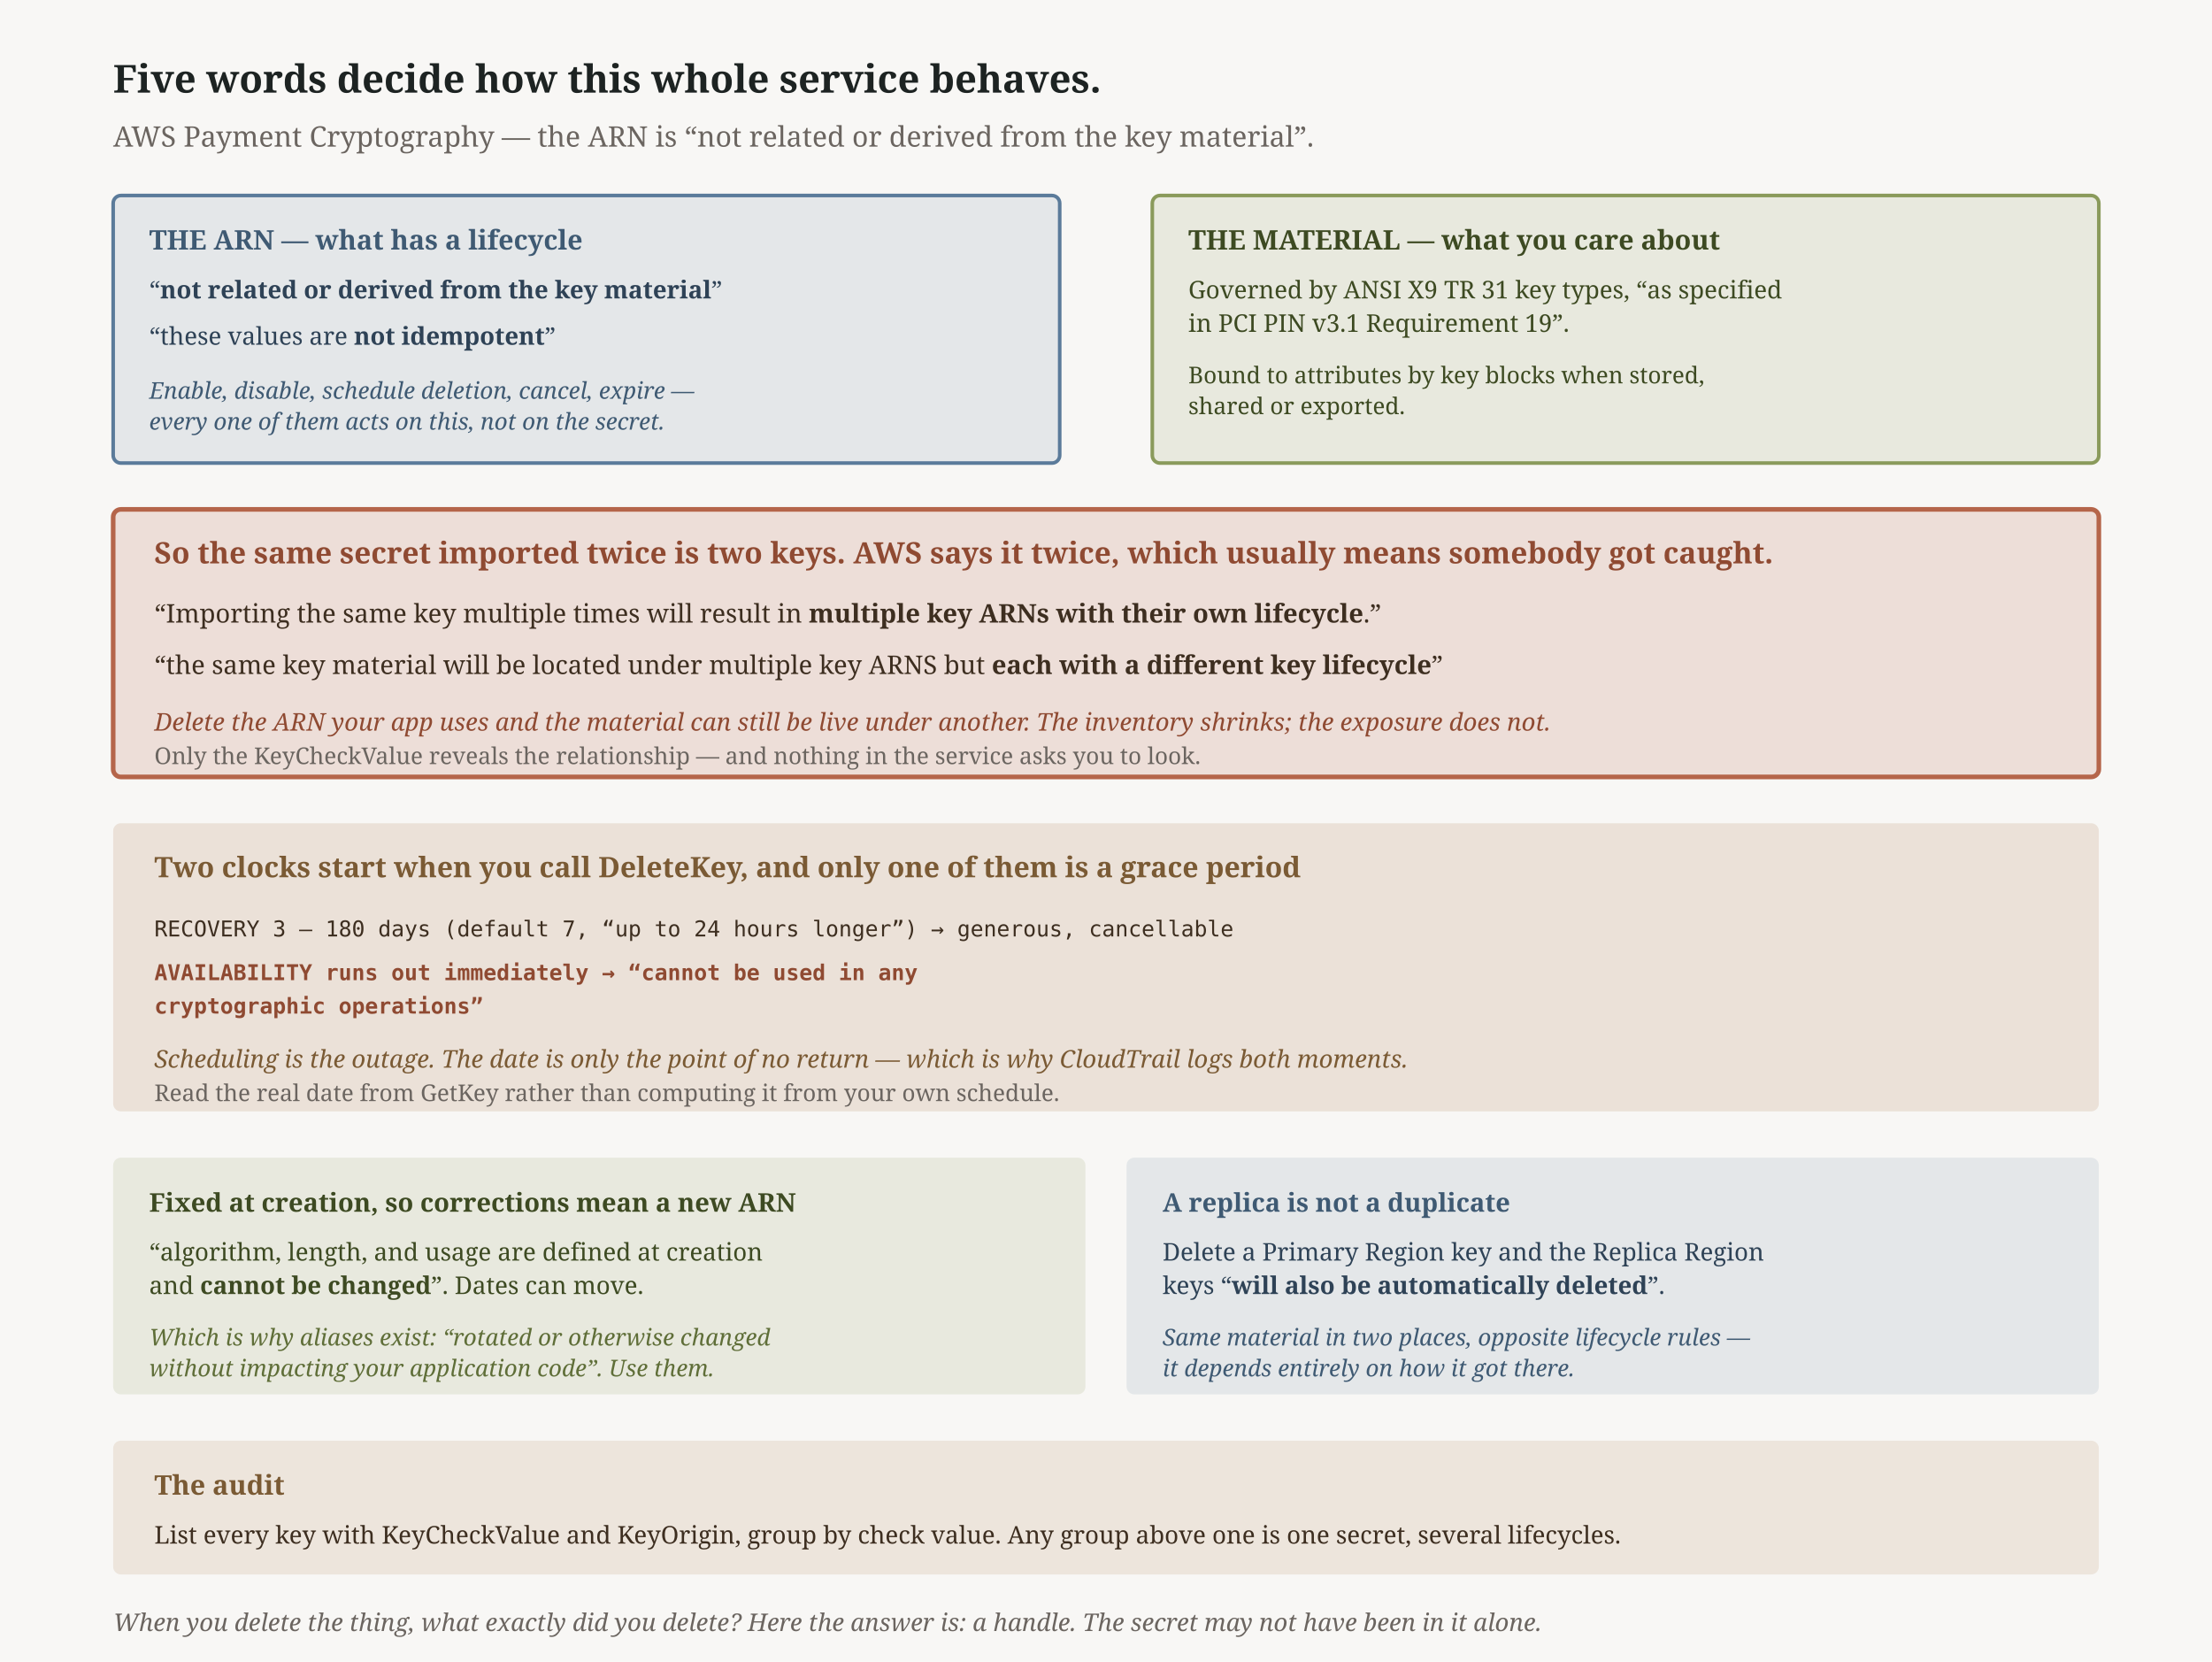
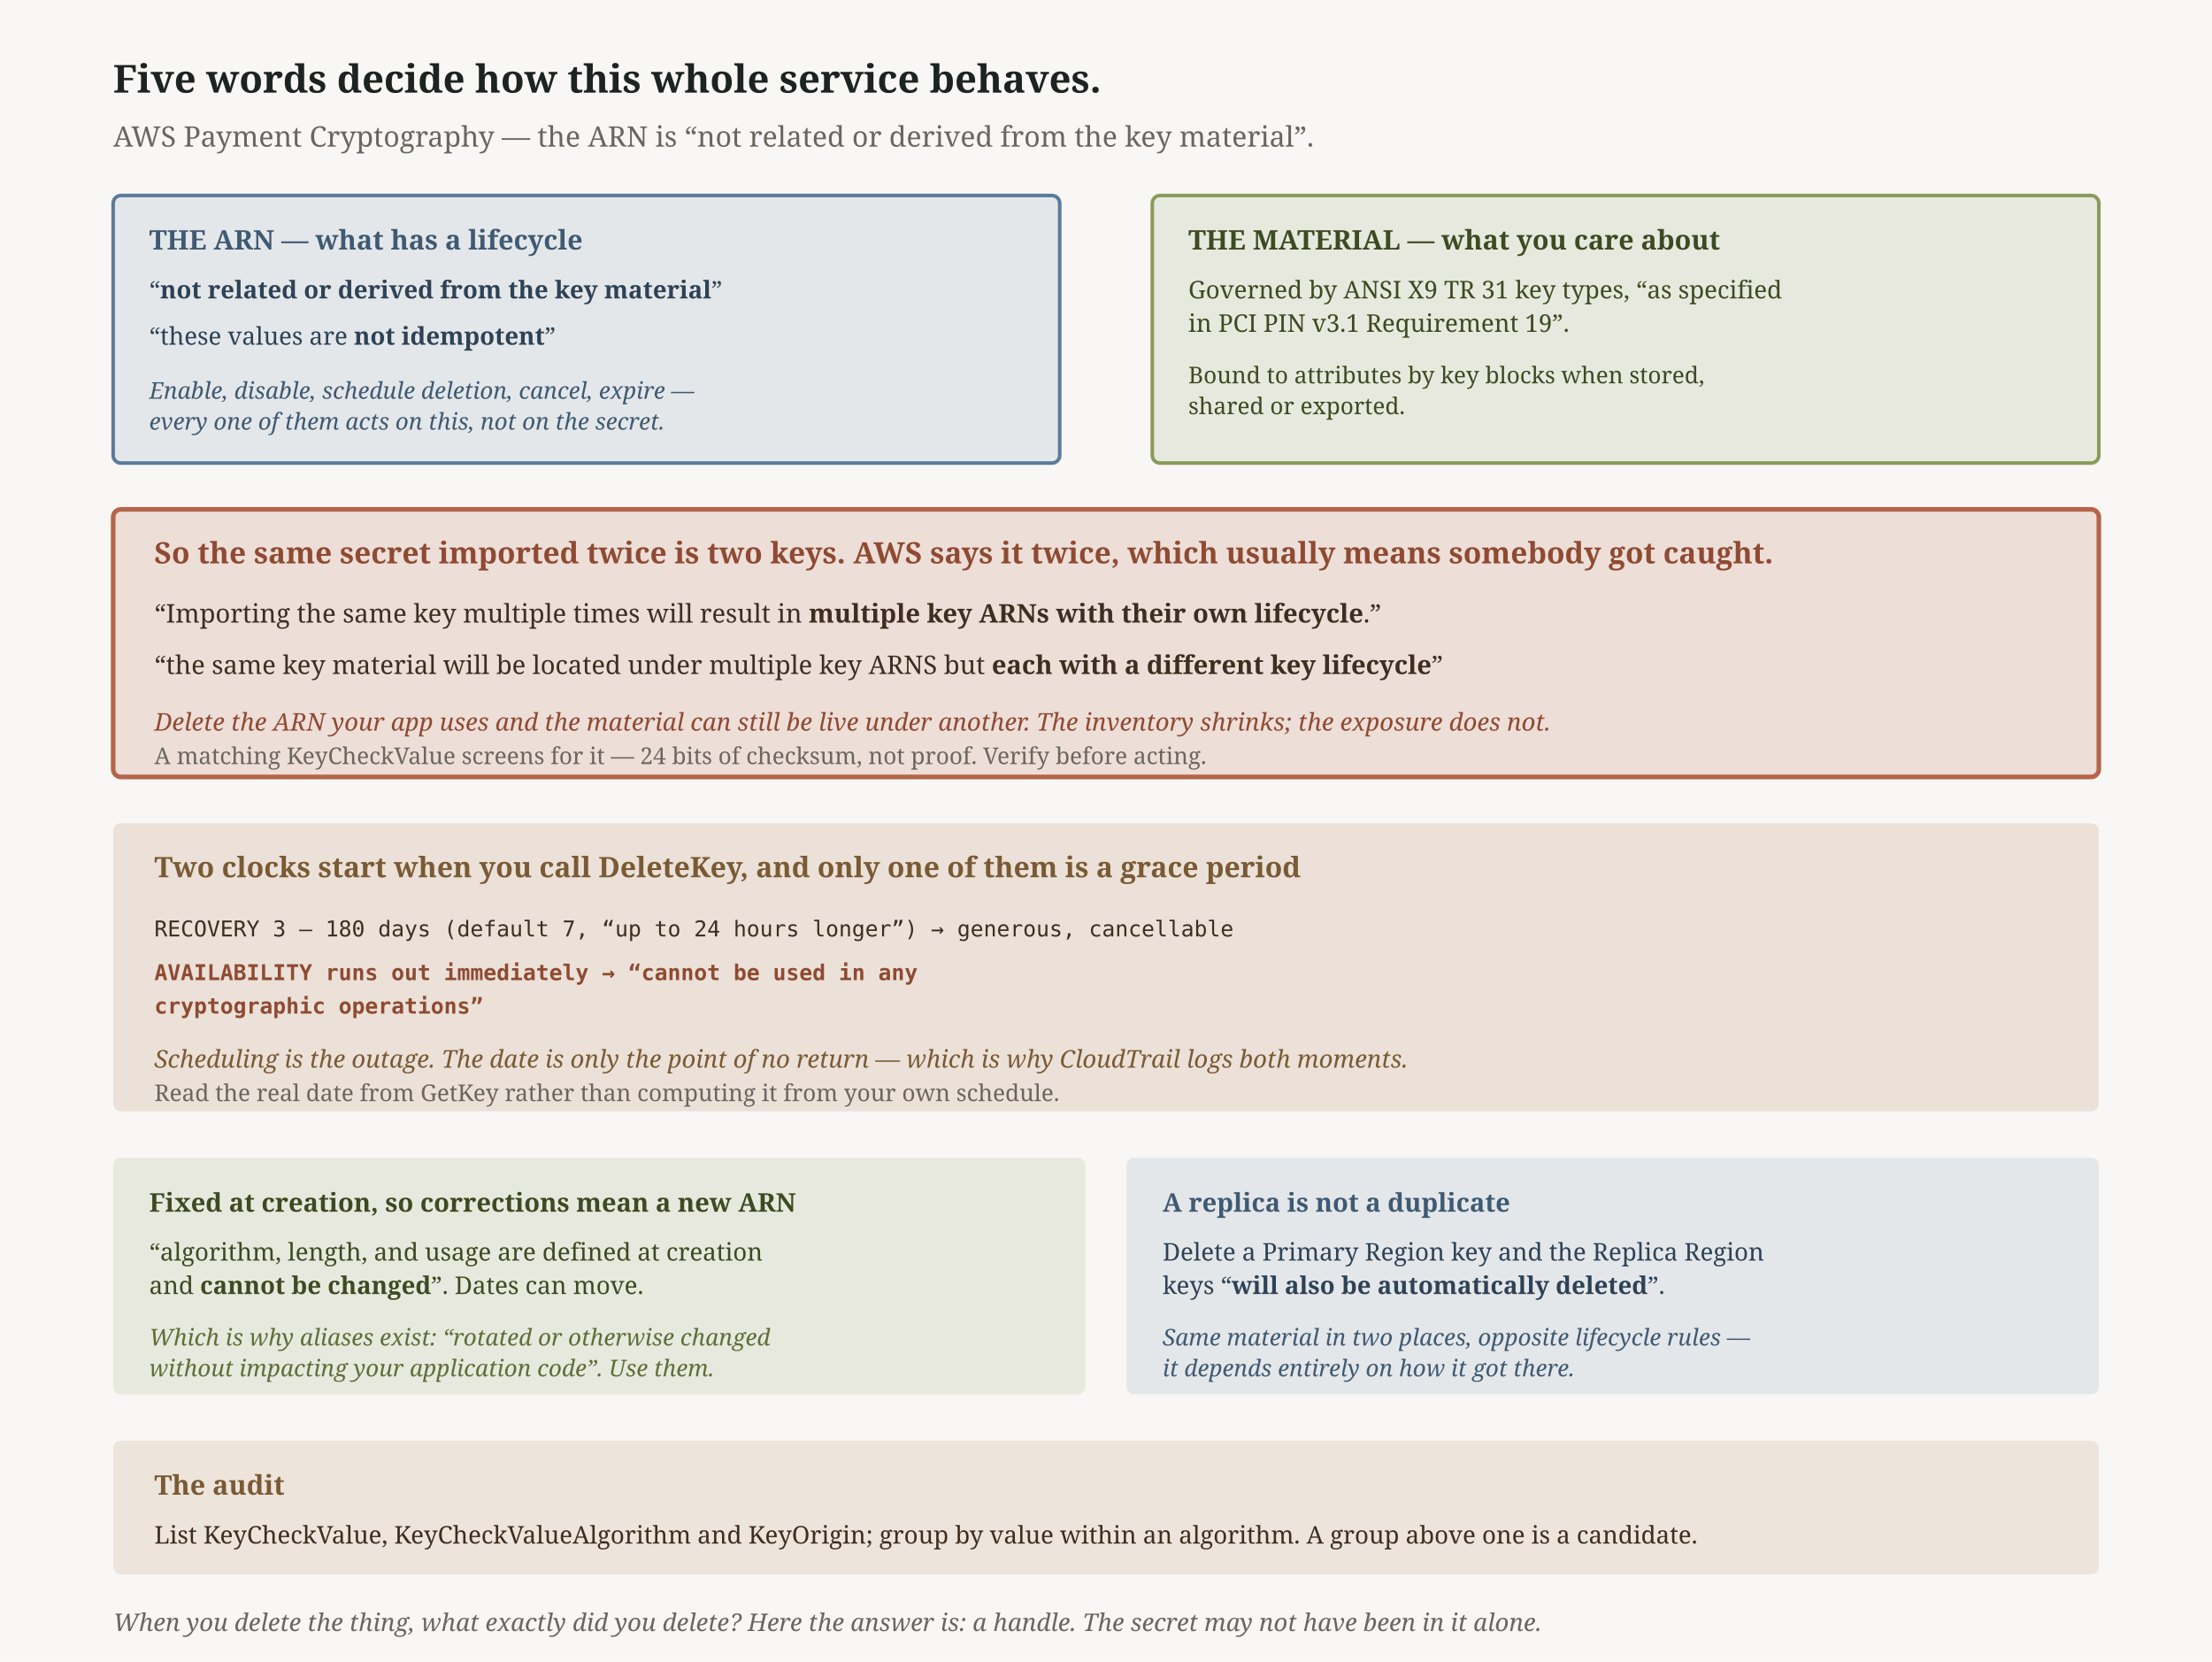
- <svg xmlns="http://www.w3.org/2000/svg" viewBox="0 0 860 646" style="width:100%;max-width:860px;" role="img" aria-label="Diagram: how AWS Payment Cryptography separates a key's identity from its key material, and what each lifecycle operation therefore acts on. Payment Cryptography keys are used for all cryptographic functions and are either generated using the create key command or added by calling key import, with the origin recorded in the KeyOrigin attribute. Keys have key types principally defined by ANSI X9 TR 31 that restrict their use to their intended purpose as specified in PCI PIN v3.1 Requirement 19, and attributes are bound to keys using key blocks when stored, shared with other accounts, or exported, as specified in PCI PIN v3.1 Requirement 18-3. The central structural fact is that a key is identified by an ARN which, in AWS's words, is not related or derived from the key material, and because ARNs are automatically assigned during create or import operations these values are not idempotent. AWS states the consequence twice on one page: importing the same key multiple times will result in multiple key ARNs with their own lifecycle, and the same key material will be located under multiple key ARNs but each with a different key lifecycle. The service deliberately does not deduplicate on material, and two opposite consequences follow. The first is a false sense of completion, because scheduling deletion of the ARN an application references and letting the waiting period expire removes that key while the same material may remain live under another ARN imported during an earlier migration, so the key inventory shrinks while cryptographic exposure does not. The second is a false alarm, because two ARNs holding identical material are indistinguishable from two distinct keys in any listing, so an audit counting keys over-counts secrets and a rotation replacing one ARN leaves the other serving. The remedy is the key check value, since the API returns KeyCheckValue and KeyCheckValueAlgorithm on every key, so a duplicate key check value sweep belongs in routine inventory rather than incident response, recorded alongside KeyOrigin because an imported duplicate is the case that matters. On attributes, keys have both immutable and mutable attributes defined at creation: algorithm, length and usage are defined at creation and cannot be changed, while effective date and expiration date can be modified. Certain keys can only be created with certain key modes of use, aligned whenever possible with TR-31, and the service prevents creation of invalid keys, which is the correct enforcement point because a documentation table can go stale and an API check cannot. The operational consequence is that there is no such thing as adjusting a key: a key whose modes of use are wrong must be replaced, producing a new ARN, which is why aliases exist. An alias is a user-friendly name associated with a key, up to 256 characters, always beginning with alias slash, that allows keys to be rotated or otherwise changed without impacting application code, so application code should reference aliases from the outset. On deletion, Payment Cryptography never deletes keys belonging to active AWS accounts unless deletion is explicitly scheduled and the mandatory waiting period expires. Because deleting a key is irreversible the service requires a waiting period of between 3 and 180 days, with a default of seven days, and the actual waiting period might be up to 24 hours longer than the one scheduled, so the real date should be read from the GetKey operations rather than computed. The point that matters operationally is that the waiting period is not a grace period for the workload: a key pending deletion cannot be used in any cryptographic operations, so scheduling deletion stops PIN verification against that key immediately. Two clocks run at once, and only one is a grace period: the recovery clock runs 3 to 180 days and is genuinely generous, while the availability clock runs out the instant DeleteKey is called. That is defensible, since a key declared for destruction should not keep authorising transactions, but it is the opposite of how the phrase waiting period reads and is the most expensive thing here to misunderstand. Deletion can be cancelled before the window ends but not after, and when it ends the service deletes the key, its aliases, and all related metadata. CloudTrail records an entry both when deletion is scheduled and when the key is actually deleted, which matters because the two moments are days apart and mean different things, one being the outage and the other the point of no return. On multi-Region replication, deleting a Primary Region key means the Replica Region keys are also automatically deleted, and a Replica Region key cannot be deleted like a Primary Region key; removing one requires modifying the replication regions of the primary. So a replica is not an independent object with its own lifecycle, unlike the duplicate-import case where two ARNs are independent, giving two superficially similar situations, the same material in two places, opposite lifecycle semantics depending on how it got there. Finally, closing or deleting the AWS account makes keys inaccessible rather than deleted, and deletion need not be scheduled separately from closing the account, which is the answer to a compliance question about key destruction and not the same answer the deletion path gives. The recommended audit is to list every key with its KeyCheckValue and KeyOrigin and group by check value, since any group with more than one member is one secret under several independently deletable ARNs, and then to check whether any system references a key ARN rather than an alias.">
+ <svg xmlns="http://www.w3.org/2000/svg" viewBox="0 0 860 646" style="width:100%;max-width:860px;" role="img" aria-label="Diagram: how AWS Payment Cryptography separates a key's identity from its key material, and what each lifecycle operation therefore acts on. Payment Cryptography keys are used for all cryptographic functions and are either generated using the create key command or added by calling key import, with the origin recorded in the KeyOrigin attribute. Keys have key types principally defined by ANSI X9 TR 31 that restrict their use to their intended purpose as specified in PCI PIN v3.1 Requirement 19, and attributes are bound to keys using key blocks when stored, shared with other accounts, or exported, as specified in PCI PIN v3.1 Requirement 18-3. The central structural fact is that a key is identified by an ARN which, in AWS's words, is not related or derived from the key material, and because ARNs are automatically assigned during create or import operations these values are not idempotent. AWS states the consequence twice on one page: importing the same key multiple times will result in multiple key ARNs with their own lifecycle, and the same key material will be located under multiple key ARNs but each with a different key lifecycle. The service deliberately does not deduplicate on material, and two opposite consequences follow. The first is a false sense of completion, because scheduling deletion of the ARN an application references and letting the waiting period expire removes that key while the same material may remain live under another ARN imported during an earlier migration, so the key inventory shrinks while cryptographic exposure does not. The second is a false alarm, because two ARNs holding identical material are indistinguishable from two distinct keys in any listing, so an audit counting keys over-counts secrets and a rotation replacing one ARN leaves the other serving. The nearest available signal is the key check value, since the API returns KeyCheckValue and KeyCheckValueAlgorithm on every key, but AWS defines a KCV as a variety of checksum methods used to compare keys to each other without having access to the actual key material, computed by retaining only the 3 highest order bytes of the result, which is 24 bits. A matching KCV therefore identifies keys that may contain the same material and does not conclusively prove the material is identical, so matching values flag potential duplicates for further verification, recorded with the algorithm because the computation differs between TDES and AES keys and with KeyOrigin because an imported duplicate is the case that matters. On attributes, keys have both immutable and mutable attributes defined at creation: algorithm, length and usage are defined at creation and cannot be changed, while effective date and expiration date can be modified. Certain keys can only be created with certain key modes of use, aligned whenever possible with TR-31, and the service prevents creation of invalid keys, which is the correct enforcement point because a documentation table can go stale and an API check cannot. The operational consequence is that there is no such thing as adjusting a key: a key whose modes of use are wrong must be replaced, producing a new ARN, which is why aliases exist. An alias is a user-friendly name associated with a key, up to 256 characters, always beginning with alias slash, that allows keys to be rotated or otherwise changed without impacting application code, so application code should reference aliases from the outset. On deletion, Payment Cryptography never deletes keys belonging to active AWS accounts unless deletion is explicitly scheduled and the mandatory waiting period expires. Because deleting a key is irreversible the service requires a waiting period of between 3 and 180 days, with a default of seven days, and the actual waiting period might be up to 24 hours longer than the one scheduled, so the real date should be read from the GetKey operations rather than computed. The point that matters operationally is that the waiting period is not a grace period for the workload: a key pending deletion cannot be used in any cryptographic operations, so scheduling deletion stops PIN verification against that key immediately. Two clocks run at once, and only one is a grace period: the recovery clock runs 3 to 180 days and is genuinely generous, while the availability clock runs out the instant DeleteKey is called. That is defensible, since a key declared for destruction should not keep authorising transactions, but it is the opposite of how the phrase waiting period reads and is the most expensive thing here to misunderstand. Deletion can be cancelled before the window ends but not after, and when it ends the service deletes the key, its aliases, and all related metadata. CloudTrail records an entry both when deletion is scheduled and when the key is actually deleted, which matters because the two moments are days apart and mean different things, one being the outage and the other the point of no return. On multi-Region replication, deleting a Primary Region key means the Replica Region keys are also automatically deleted, and a Replica Region key cannot be deleted like a Primary Region key; removing one requires modifying the replication regions of the primary. So a replica is not an independent object with its own lifecycle, unlike the duplicate-import case where two ARNs are independent, giving two superficially similar situations, the same material in two places, opposite lifecycle semantics depending on how it got there. Finally, closing or deleting the AWS account makes keys inaccessible rather than deleted, and deletion need not be scheduled separately from closing the account, which is the answer to a compliance question about key destruction and not the same answer the deletion path gives. The recommended audit is to list every key with its KeyCheckValue, KeyCheckValueAlgorithm and KeyOrigin and group by check value within each algorithm, since any group with more than one member is a potential duplicate-material group requiring further verification rather than a proven one, and then to check whether any system references a key ARN rather than an alias.">
  <rect width="860" height="646" fill="#F8F7F5" />
  <text x="44" y="36" font-family="Georgia, serif" font-size="15" font-weight="bold" fill="#1D2322">Five words decide how this whole service behaves.</text>
  <text x="44" y="57" font-family="Georgia, serif" font-size="11" fill="#6B6560">AWS Payment Cryptography — the ARN is “not related or derived from the key material”.</text>
  <rect x="44" y="76" width="368" height="104" rx="3" fill="#5B7B9A" opacity="0.13" />
  <rect x="44" y="76" width="368" height="104" rx="3" fill="none" stroke="#5B7B9A" stroke-width="1.4" />
  <text x="58" y="97" font-family="Georgia, serif" font-size="10.5" font-weight="bold" fill="#3F5A73">THE ARN — what has a lifecycle</text>
  <text x="58" y="116" font-family="Georgia, serif" font-size="9.5" fill="#2E4256">“<tspan font-weight="bold">not related or derived from the key material</tspan>”</text>
  <text x="58" y="134" font-family="Georgia, serif" font-size="9.5" fill="#2E4256">“these values are <tspan font-weight="bold">not idempotent</tspan>”</text>
  <text x="58" y="155" font-family="Georgia, serif" font-size="9" font-style="italic" fill="#3F5A73">Enable, disable, schedule deletion, cancel, expire —</text>
  <text x="58" y="167" font-family="Georgia, serif" font-size="9" font-style="italic" fill="#3F5A73">every one of them acts on this, not on the secret.</text>
  <rect x="448" y="76" width="368" height="104" rx="3" fill="#8A9A5B" opacity="0.15" />
  <rect x="448" y="76" width="368" height="104" rx="3" fill="none" stroke="#8A9A5B" stroke-width="1.4" />
  <text x="462" y="97" font-family="Georgia, serif" font-size="10.5" font-weight="bold" fill="#3D4A22">THE MATERIAL — what you care about</text>
  <text x="462" y="116" font-family="Georgia, serif" font-size="9.5" fill="#3D4A22">Governed by ANSI X9 TR 31 key types, “as specified</text>
  <text x="462" y="129" font-family="Georgia, serif" font-size="9.5" fill="#3D4A22">in PCI PIN v3.1 Requirement 19”.</text>
  <text x="462" y="149" font-family="Georgia, serif" font-size="9" fill="#3D4A22">Bound to attributes by key blocks when stored,</text>
  <text x="462" y="161" font-family="Georgia, serif" font-size="9" fill="#3D4A22">shared or exported.</text>
  <rect x="44" y="198" width="772" height="104" rx="3" fill="#B5654A" opacity="0.17" />
  <rect x="44" y="198" width="772" height="104" rx="3" fill="none" stroke="#B5654A" stroke-width="1.8" />
  <text x="60" y="219" font-family="Georgia, serif" font-size="11.5" font-weight="bold" fill="#8F4A32">So the same secret imported twice is two keys. AWS says it twice, which usually means somebody got caught.</text>
  <text x="60" y="242" font-family="Georgia, serif" font-size="10" fill="#3D2E20">“Importing the same key multiple times will result in <tspan font-weight="bold">multiple key ARNs with their own lifecycle</tspan>.”</text>
  <text x="60" y="262" font-family="Georgia, serif" font-size="10" fill="#3D2E20">“the same key material will be located under multiple key ARNS but <tspan font-weight="bold">each with a different key lifecycle</tspan>”</text>
  <text x="60" y="284" font-family="Georgia, serif" font-size="9.5" font-style="italic" fill="#8F4A32">Delete the ARN your app uses and the material can still be live under another. The inventory shrinks; the exposure does not.</text>
-   <text x="60" y="297" font-family="Georgia, serif" font-size="9" fill="#6B6560">Only the KeyCheckValue reveals the relationship — and nothing in the service asks you to look.</text>
+   <text x="60" y="297" font-family="Georgia, serif" font-size="9" fill="#6B6560">A matching KeyCheckValue screens for it — 24 bits of checksum, not proof. Verify before acting.</text>
  <rect x="44" y="320" width="772" height="112" rx="3" fill="#C4A484" opacity="0.26" />
  <text x="60" y="341" font-family="Georgia, serif" font-size="11" font-weight="bold" fill="#7A5A34">Two clocks start when you call DeleteKey, and only one of them is a grace period</text>
  <text x="60" y="364" font-family="Consolas, monospace" font-size="8.5" fill="#3D2E20">RECOVERY   3 – 180 days (default 7, “up to 24 hours longer”)   →  generous, cancellable</text>
  <text x="60" y="381" font-family="Consolas, monospace" font-size="8.5" font-weight="bold" fill="#8F4A32">AVAILABILITY  runs out immediately                           →  “cannot be used in any</text>
  <text x="60" y="394" font-family="Consolas, monospace" font-size="8.5" font-weight="bold" fill="#8F4A32">                                                                cryptographic operations”</text>
  <text x="60" y="415" font-family="Georgia, serif" font-size="9.5" font-style="italic" fill="#7A5A34">Scheduling is the outage. The date is only the point of no return — which is why CloudTrail logs both moments.</text>
  <text x="60" y="428" font-family="Georgia, serif" font-size="9" fill="#6B6560">Read the real date from GetKey rather than computing it from your own schedule.</text>
  <rect x="44" y="450" width="378" height="92" rx="3" fill="#8A9A5B" opacity="0.15" />
  <text x="58" y="471" font-family="Georgia, serif" font-size="10" font-weight="bold" fill="#3D4A22">Fixed at creation, so corrections mean a new ARN</text>
  <text x="58" y="490" font-family="Georgia, serif" font-size="9.5" fill="#3D4A22">“algorithm, length, and usage are defined at creation</text>
  <text x="58" y="503" font-family="Georgia, serif" font-size="9.5" fill="#3D4A22">and <tspan font-weight="bold">cannot be changed</tspan>”. Dates can move.</text>
  <text x="58" y="523" font-family="Georgia, serif" font-size="9" font-style="italic" fill="#5F6E38">Which is why aliases exist: “rotated or otherwise changed</text>
  <text x="58" y="535" font-family="Georgia, serif" font-size="9" font-style="italic" fill="#5F6E38">without impacting your application code”. Use them.</text>
  <rect x="438" y="450" width="378" height="92" rx="3" fill="#5B7B9A" opacity="0.13" />
  <text x="452" y="471" font-family="Georgia, serif" font-size="10" font-weight="bold" fill="#3F5A73">A replica is not a duplicate</text>
  <text x="452" y="490" font-family="Georgia, serif" font-size="9.5" fill="#2E4256">Delete a Primary Region key and the Replica Region</text>
  <text x="452" y="503" font-family="Georgia, serif" font-size="9.5" fill="#2E4256">keys “<tspan font-weight="bold">will also be automatically deleted</tspan>”.</text>
  <text x="452" y="523" font-family="Georgia, serif" font-size="9" font-style="italic" fill="#3F5A73">Same material in two places, opposite lifecycle rules —</text>
  <text x="452" y="535" font-family="Georgia, serif" font-size="9" font-style="italic" fill="#3F5A73">it depends entirely on how it got there.</text>
  <rect x="44" y="560" width="772" height="52" rx="3" fill="#C4A484" opacity="0.22" />
  <text x="60" y="581" font-family="Georgia, serif" font-size="10.5" font-weight="bold" fill="#7A5A34">The audit</text>
-   <text x="60" y="600" font-family="Georgia, serif" font-size="9.5" fill="#3D2E20">List every key with KeyCheckValue and KeyOrigin, group by check value. Any group above one is one secret, several lifecycles.</text>
+   <text x="60" y="600" font-family="Georgia, serif" font-size="9.5" fill="#3D2E20">List KeyCheckValue, KeyCheckValueAlgorithm and KeyOrigin; group by value within an algorithm. A group above one is a candidate.</text>
  <text x="44" y="634" font-family="Georgia, serif" font-size="9.5" font-style="italic" fill="#6B6560">When you delete the thing, what exactly did you delete? Here the answer is: a handle. The secret may not have been in it alone.</text>
</svg>
